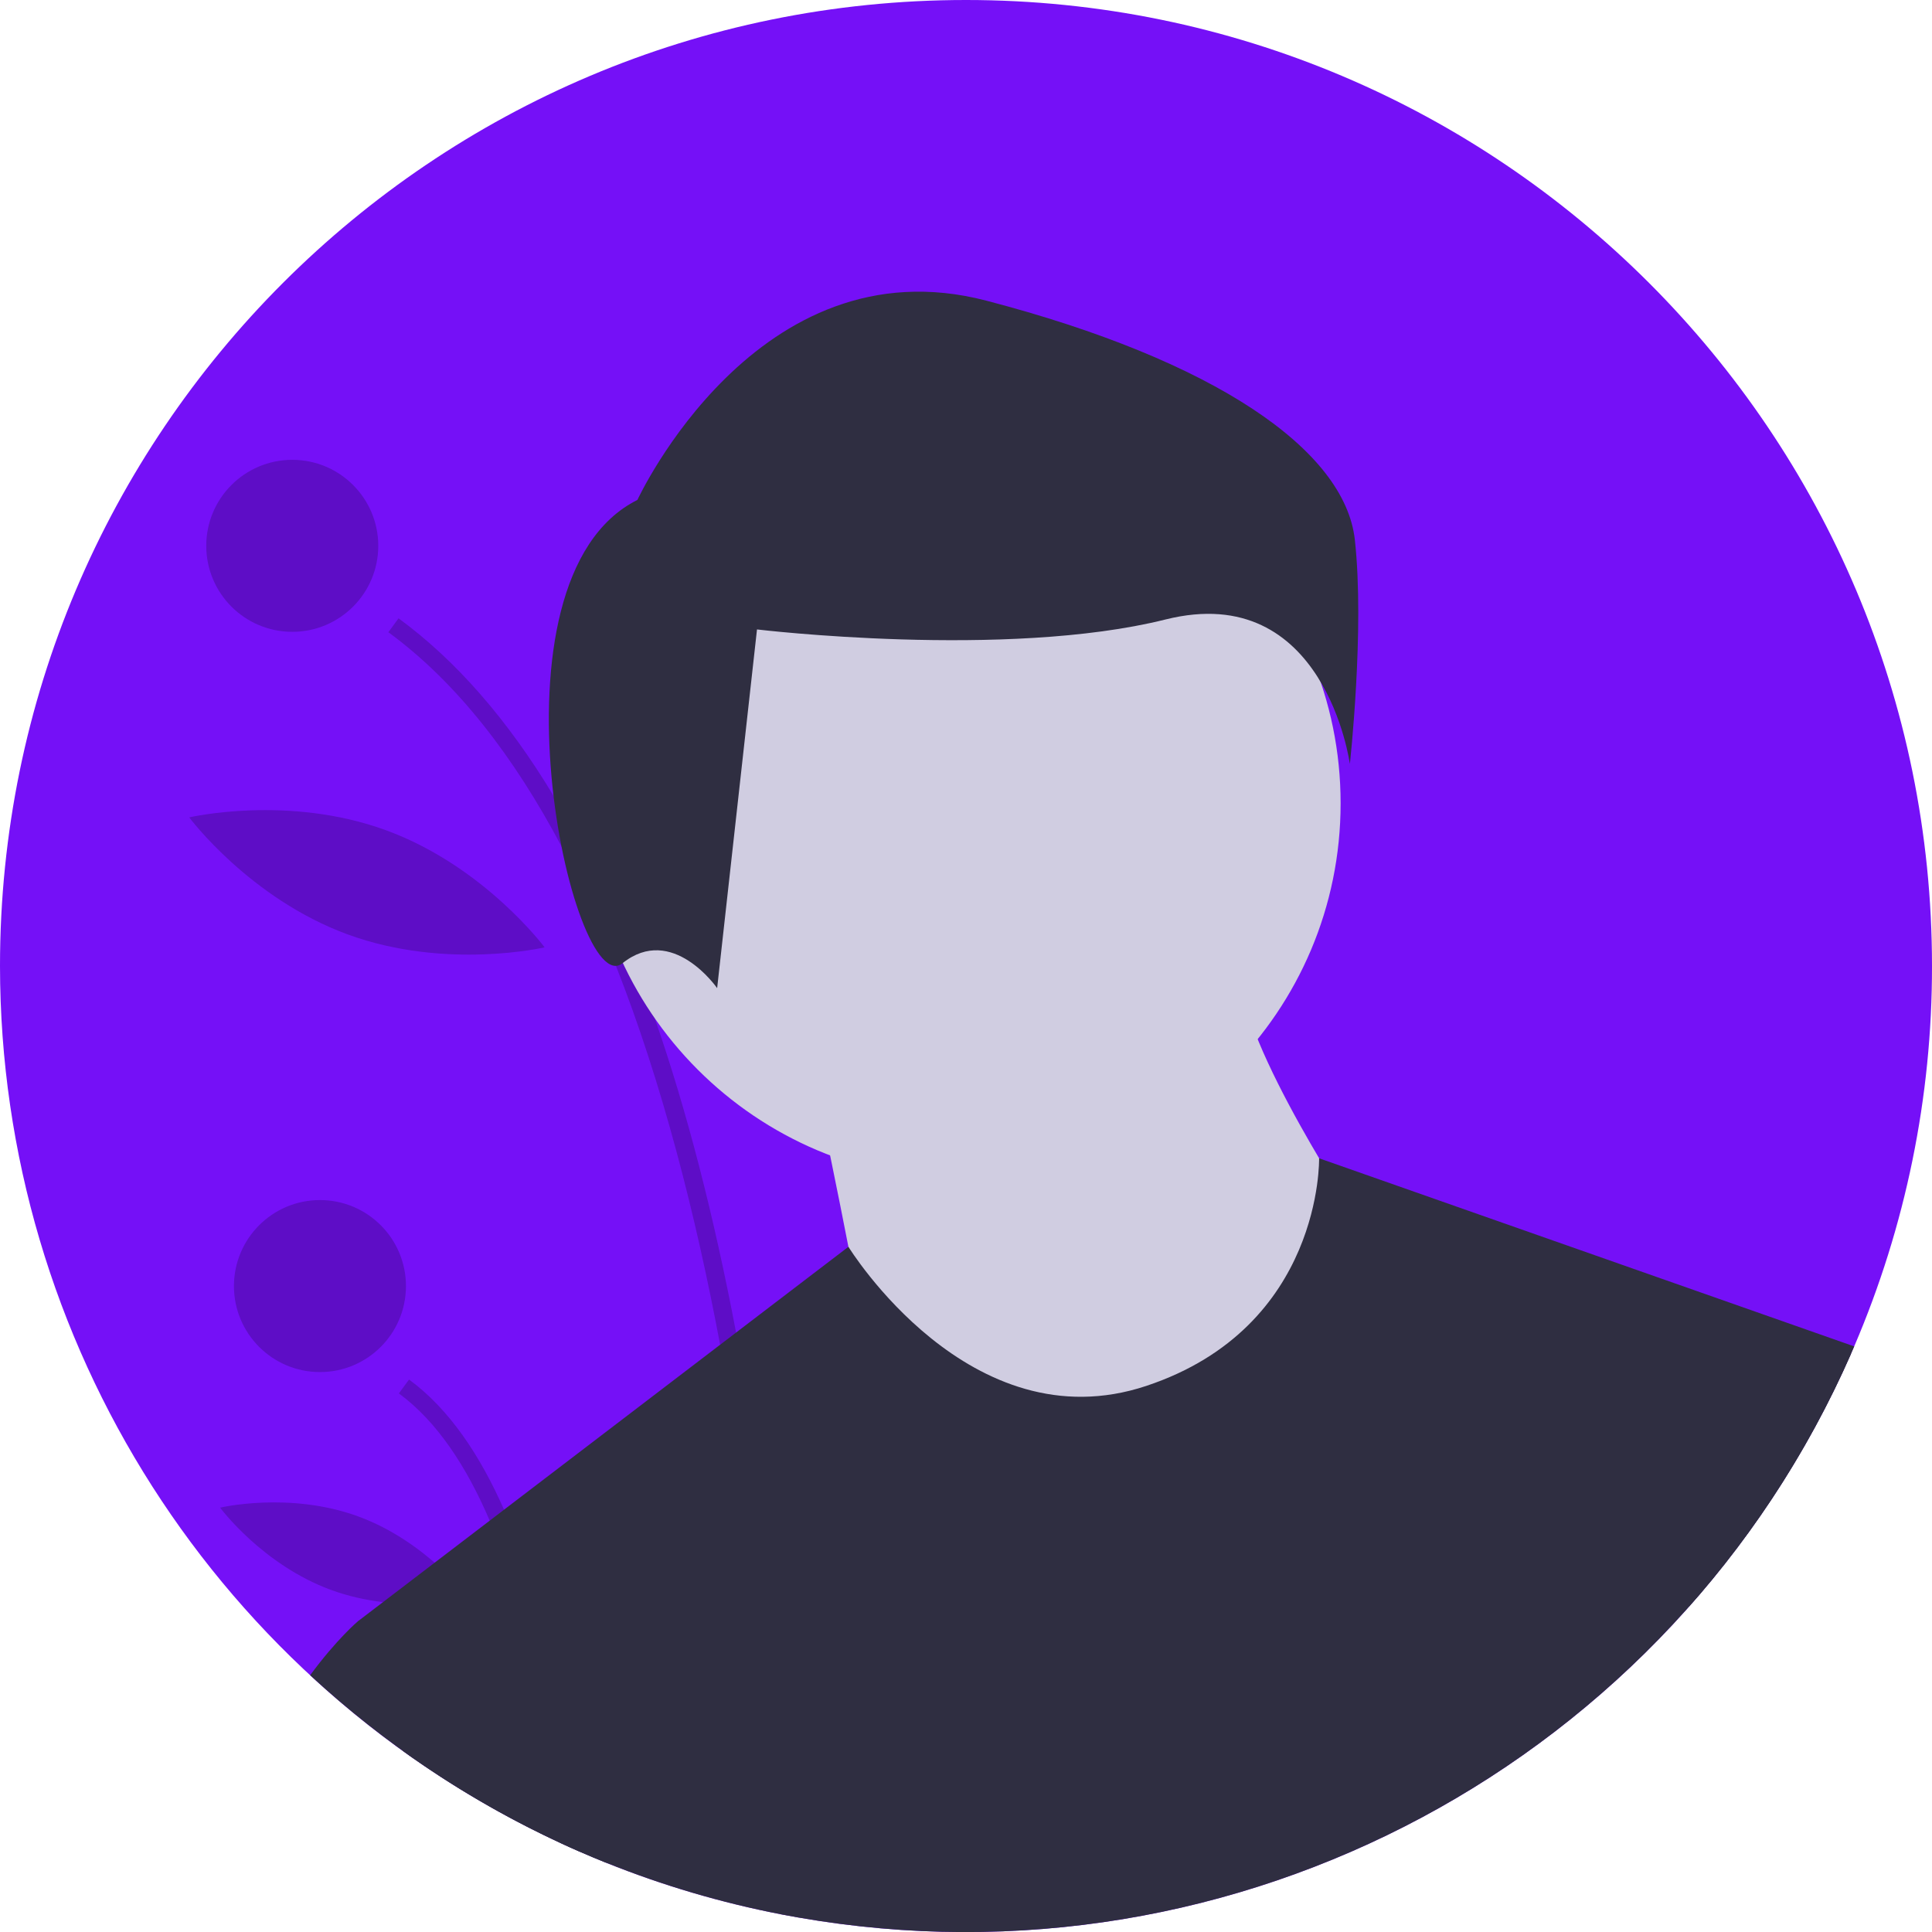
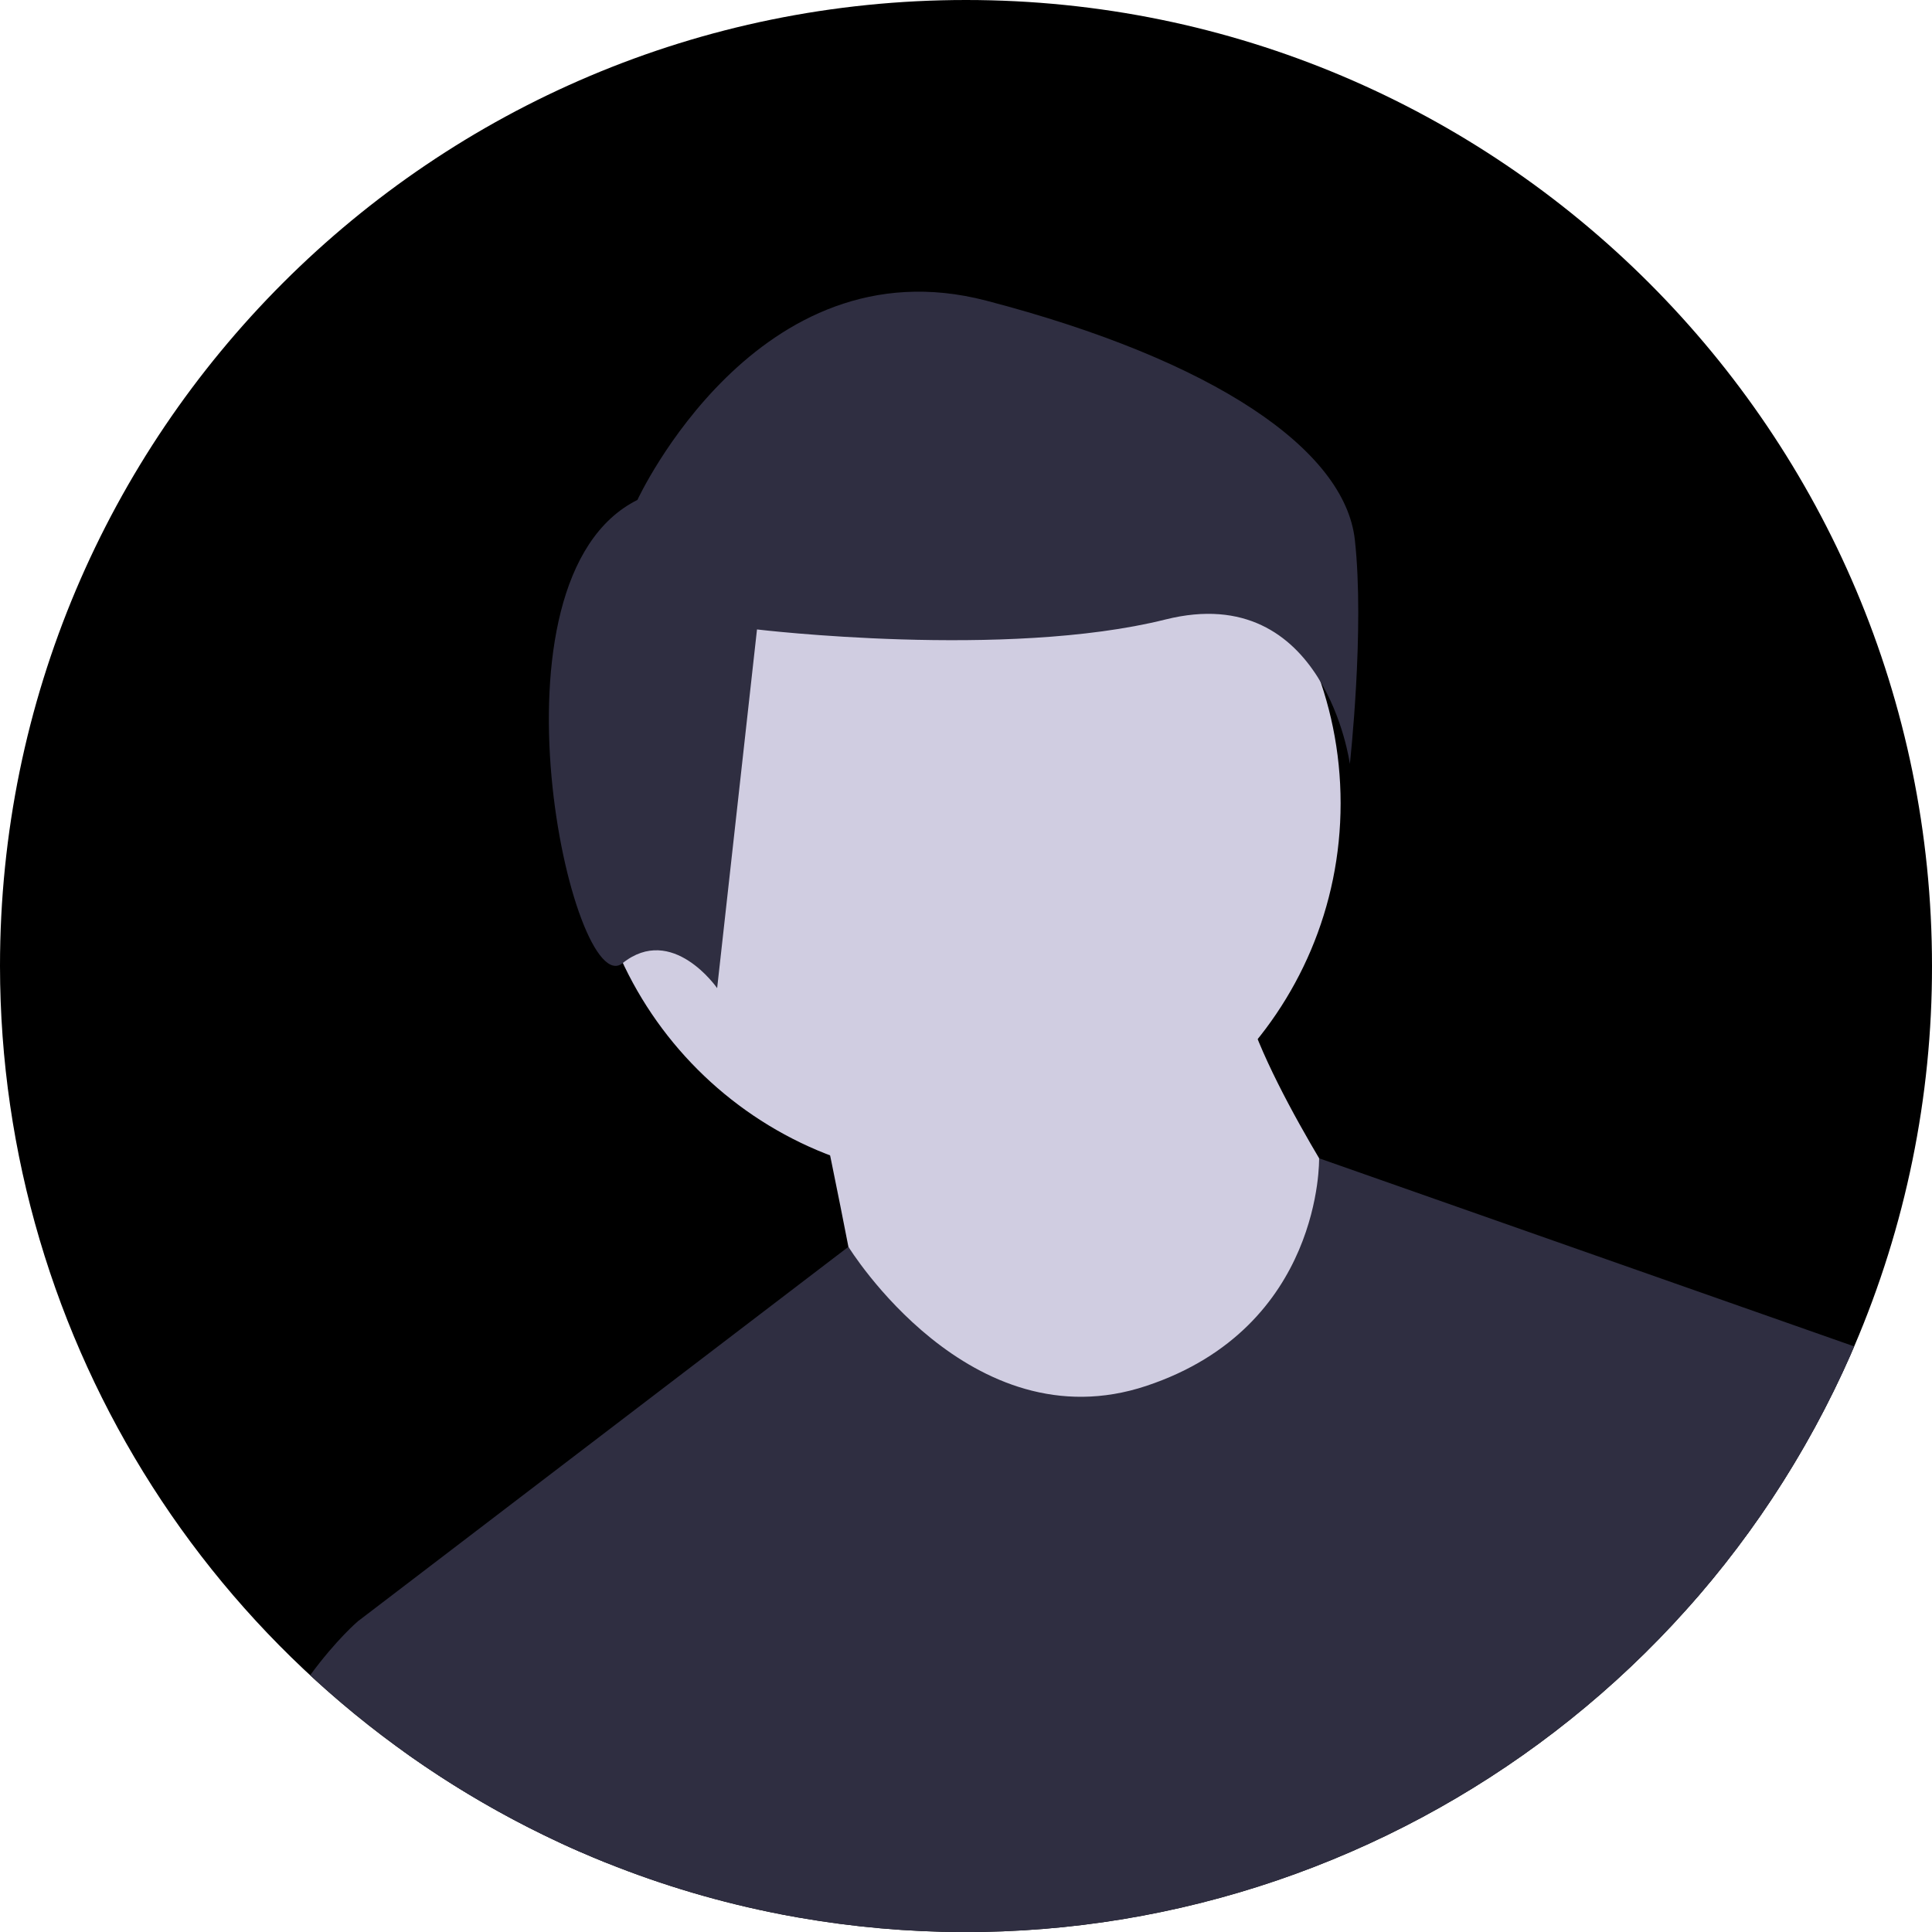
<svg xmlns="http://www.w3.org/2000/svg" data-name="Layer 1" width="676" height="676" viewBox="0 0 676 676">
-   <path d="M938,450a336.852,336.852,0,0,1-27.22,133.1L909.66,585.68A338.559,338.559,0,0,1,541.35,782.93q-3.045-.54-6.08-1.12a334.981,334.981,0,0,1-61.14-18.03q-4.815-1.935-9.56-4.01c-2.16-.94-4.32-1.91-6.46-2.91A338.414,338.414,0,0,1,262,450c0-186.67,151.33-338,338-338S938,263.33,938,450Z" transform="translate(-262 -112)" fill="#7510f7" />
+   <path d="M938,450a336.852,336.852,0,0,1-27.22,133.1L909.66,585.68A338.559,338.559,0,0,1,541.35,782.93q-3.045-.54-6.08-1.12a334.981,334.981,0,0,1-61.14-18.03q-4.815-1.935-9.56-4.01c-2.16-.94-4.32-1.91-6.46-2.91A338.414,338.414,0,0,1,262,450c0-186.67,151.33-338,338-338S938,263.33,938,450Z" transform="translate(-262 -112)" />
  <path d="M541.35,782.93q-3.045-.54-6.08-1.12c-1.32-38.31-5.85-116.94-21.3-199.29C505.52,537.45,493.79,491.25,477.52,449.95a412.604,412.604,0,0,0-19.07-41.84c-16.44-31.05-36.38-57.19-60.56-74.9l3.56-4.86q30.165,22.11,54.22,62.08,7.215,11.97,13.86,25.54,7.125,14.52,13.59,30.83,4.125,10.38,7.97,21.48,16.74,48.195,28.46,109.98,2.595,13.65,4.94,27.97C536.6,680.2,540.25,748.59,541.35,782.93Z" transform="translate(-262 -112)" opacity="0.2" />
  <path d="M464.57,759.77c-2.16-.94-4.32-1.91-6.46-2.91-2.09-22.7-5.93-50.86-12.95-77.59A254.557,254.557,0,0,0,433.35,644.07c-8.01-18.75-18.38-34.69-31.79-44.52l3.56-4.85c14.04,10.28,24.87,26.53,33.24,45.54,9.43,21.42,15.72,46.35,19.91,70.17C461.38,728.1,463.34,745.19,464.57,759.77Z" transform="translate(-262 -112)" opacity="0.2" />
  <circle cx="102.262" cy="190.982" r="30.089" opacity="0.2" />
  <circle cx="111.951" cy="449.991" r="30.089" opacity="0.2" />
  <path d="M483.714,353.521c-6.38,35.997,7.705,68.592,7.705,68.592s24.43-25.768,30.81-61.766-7.705-68.592-7.705-68.592S490.095,317.524,483.714,353.521Z" transform="translate(-262 -112)" opacity="0.2" />
  <path d="M383.718,438.971c34.335,12.555,68.837,4.498,68.837,4.498s-21.166-28.413-55.501-40.968-68.837-4.498-68.837-4.498S349.383,426.416,383.718,438.971Z" transform="translate(-262 -112)" opacity="0.2" />
  <path d="M377.895,668.333c24.066,8.8,48.283,3.059,48.283,3.059S411.377,651.384,387.311,642.584s-48.283-3.059-48.283-3.059S353.829,659.533,377.895,668.333Z" transform="translate(-262 -112)" opacity="0.2" />
  <circle cx="337.306" cy="281.079" r="131.77" fill="#d0cde1" />
  <path d="M547.833,493.965s16.471,78.239,16.471,86.474,78.239,45.296,78.239,45.296L712.546,613.382,737.253,539.261s-41.178-61.767-41.178-86.474Z" transform="translate(-262 -112)" fill="#d0cde1" />
  <path d="M910.78,583.1,909.66,585.68A338.559,338.559,0,0,1,541.35,782.93q-3.045-.54-6.08-1.12a334.981,334.981,0,0,1-61.14-18.03q-4.815-1.935-9.56-4.01c-2.16-.94-4.32-1.91-6.46-2.91a337.593,337.593,0,0,1-55.25-32.28l-15.62-45.31,8.78-6.7,18.06-13.79,19.27-14.71,5.01-3.83,75.61-57.72,5.58-4.26,39.3-30,.01-.01s42.5,69.25,104.27,48.66,60.42-79.63,60.42-79.63Z" transform="translate(-262 -112)" fill="#2f2e41" />
  <path d="M485.035,286.916s41.837-90.646,122.023-69.728,125.51,52.296,128.996,83.673-1.743,78.443-1.743,78.443-8.716-64.498-64.498-50.552-142.941,3.486-142.941,3.486L512.926,457.748s-15.689-22.661-33.121-8.716S429.253,314.807,485.035,286.916Z" transform="translate(-262 -112)" fill="#2f2e41" />
  <path d="M474.13,763.78q-4.815-1.935-9.56-4.01c-2.16-.94-4.32-1.91-6.46-2.91a338.835,338.835,0,0,1-87.59-58.7c9.19-12.52,16.72-18.89,16.72-18.89h61.77l9.26,31.14Z" transform="translate(-262 -112)" fill="#2f2e41" />
  <path d="M856.67,576.32l52.99,9.36A337.944,337.944,0,0,1,852.9,674.25Z" transform="translate(-262 -112)" fill="#2f2e41" />
</svg>
